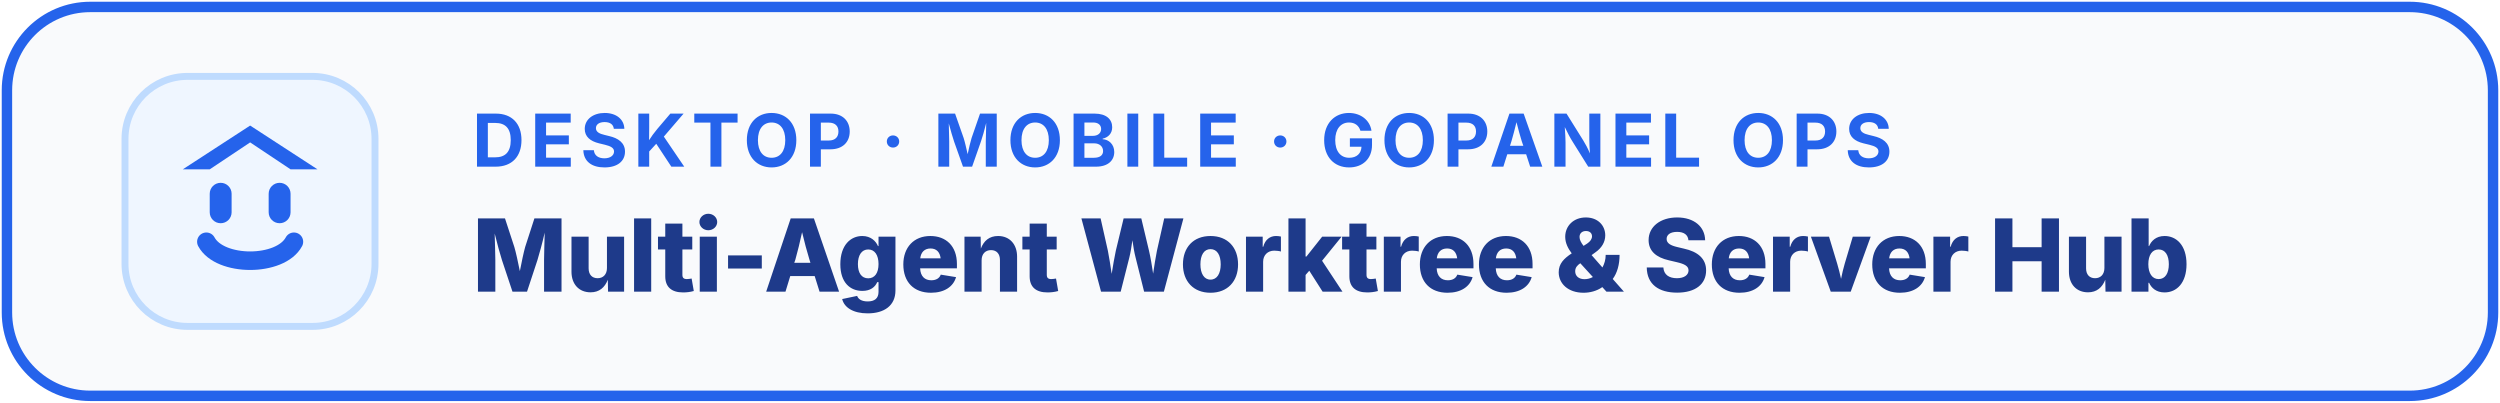
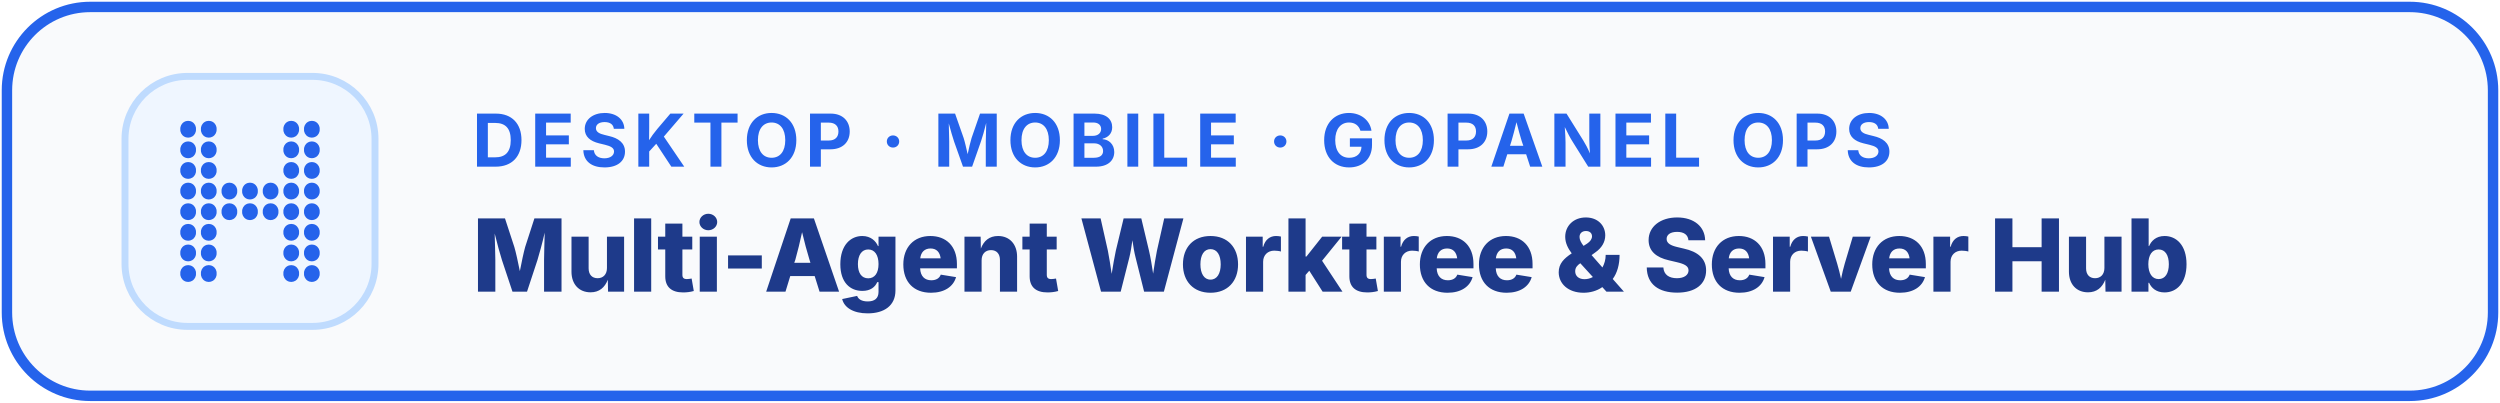
<svg xmlns="http://www.w3.org/2000/svg" viewBox="0 0 360 58" width="360" height="58" fill="none">
  <rect x="1" y="1" width="358" height="56" rx="12" fill="#F8FAFC" fill-opacity="0.9" stroke="#2563EB" stroke-width="1.5" />
  <g transform="translate(18, 11)">
    <rect width="36" height="36" rx="9" fill="#EFF6FF" stroke="#BFDBFE" stroke-width="1" />
-     <g transform="translate(2.5, 3.2) scale(0.485)" fill="#2563EB">
-       <path d="M32 8L52 21H44L32 13L20 21H12L32 8Z" />
-       <rect x="20" y="25" width="6.5" height="12" rx="3.25" />
-       <rect x="37.5" y="25" width="6.5" height="12" rx="3.25" />
-       <path d="M19 42.5C23 50 41 50 45 42.5" stroke="#2563EB" stroke-width="5.5" stroke-linecap="round" fill="none" />
+     <g transform="scale(0.5625)" fill="#2563EB">
+       <path d="M14.16 13.53a2.01 2.01 0 1 0 4.01 0a2.01 2.01 0 1 0 -4.01 0 M19.44 13.53a2.01 2.01 0 1 0 4.01 0a2.01 2.01 0 1 0 -4.01 0 M40.55 13.53a2.01 2.01 0 1 0 4.01 0a2.01 2.01 0 1 0 -4.01 0 M45.83 13.53a2.01 2.01 0 1 0 4.01 0a2.01 2.01 0 1 0 -4.01 0 M14.16 18.80a2.01 2.01 0 1 0 4.01 0a2.01 2.01 0 1 0 -4.01 0 M19.44 18.80a2.01 2.01 0 1 0 4.01 0a2.01 2.01 0 1 0 -4.01 0 M40.55 18.80a2.01 2.01 0 1 0 4.01 0a2.01 2.01 0 1 0 -4.01 0 M45.83 18.80a2.01 2.01 0 1 0 4.01 0a2.01 2.01 0 1 0 -4.01 0 M14.16 24.08a2.01 2.01 0 1 0 4.01 0a2.01 2.01 0 1 0 -4.01 0 M19.44 24.08a2.01 2.01 0 1 0 4.01 0a2.01 2.01 0 1 0 -4.01 0 M40.55 24.08a2.01 2.01 0 1 0 4.01 0a2.01 2.01 0 1 0 -4.01 0 M45.83 24.08a2.01 2.01 0 1 0 4.01 0a2.01 2.01 0 1 0 -4.01 0 M14.16 29.36a2.01 2.01 0 1 0 4.01 0a2.01 2.01 0 1 0 -4.01 0 M19.44 29.36a2.01 2.01 0 1 0 4.01 0a2.01 2.01 0 1 0 -4.01 0 M24.72 29.36a2.01 2.01 0 1 0 4.01 0a2.01 2.01 0 1 0 -4.01 0 M29.99 29.36a2.01 2.01 0 1 0 4.01 0a2.01 2.01 0 1 0 -4.01 0 M35.27 29.36a2.01 2.01 0 1 0 4.01 0a2.01 2.01 0 1 0 -4.01 0 M40.55 29.36a2.01 2.01 0 1 0 4.01 0a2.01 2.01 0 1 0 -4.01 0 M45.83 29.36a2.01 2.01 0 1 0 4.01 0a2.01 2.01 0 1 0 -4.01 0 M14.16 34.64a2.01 2.01 0 1 0 4.01 0a2.01 2.01 0 1 0 -4.01 0 M19.44 34.64a2.01 2.01 0 1 0 4.01 0a2.01 2.01 0 1 0 -4.01 0 M24.72 34.64a2.01 2.01 0 1 0 4.01 0a2.01 2.01 0 1 0 -4.01 0 M29.99 34.64a2.01 2.01 0 1 0 4.01 0a2.01 2.01 0 1 0 -4.01 0 M35.27 34.64a2.01 2.01 0 1 0 4.01 0a2.01 2.01 0 1 0 -4.01 0 M40.55 34.64a2.01 2.01 0 1 0 4.01 0a2.01 2.01 0 1 0 -4.01 0 M45.83 34.64a2.01 2.01 0 1 0 4.01 0a2.01 2.01 0 1 0 -4.01 0 M14.16 39.92a2.01 2.01 0 1 0 4.01 0a2.01 2.01 0 1 0 -4.01 0 M19.44 39.92a2.01 2.01 0 1 0 4.01 0a2.01 2.01 0 1 0 -4.01 0 M40.55 39.92a2.01 2.01 0 1 0 4.01 0a2.01 2.01 0 1 0 -4.01 0 M45.83 39.92a2.01 2.01 0 1 0 4.01 0a2.01 2.01 0 1 0 -4.01 0 M14.16 45.20a2.01 2.01 0 1 0 4.01 0a2.01 2.01 0 1 0 -4.01 0 M19.44 45.20a2.01 2.01 0 1 0 4.01 0a2.01 2.01 0 1 0 -4.01 0 M40.55 45.20a2.01 2.01 0 1 0 4.01 0a2.01 2.01 0 1 0 -4.01 0 M45.83 45.20a2.01 2.01 0 1 0 4.01 0a2.01 2.01 0 1 0 -4.01 0 M14.16 50.47a2.01 2.01 0 1 0 4.01 0a2.01 2.01 0 1 0 -4.01 0 M19.44 50.47a2.01 2.01 0 1 0 4.01 0a2.01 2.01 0 1 0 -4.01 0 M40.55 50.47a2.01 2.01 0 1 0 4.01 0a2.01 2.01 0 1 0 -4.01 0 M45.83 50.47a2.01 2.01 0 1 0 4.01 0a2.01 2.01 0 1 0 -4.01 0" />
    </g>
  </g>
  <text x="68" y="24" fill="#2563EB" font-family="-apple-system, BlinkMacSystemFont, 'SF Pro Text', 'Inter', 'Segoe UI', Roboto, Helvetica, Arial, sans-serif" font-size="10.5" font-weight="700" letter-spacing="0.8">DESKTOP · MOBILE · GOPANEL OPS</text>
  <text x="68" y="42" fill="#1E3A8A" font-family="-apple-system, BlinkMacSystemFont, 'SF Pro Display', 'Inter', 'Segoe UI', Roboto, Helvetica, Arial, sans-serif" font-size="14.5" font-weight="800" letter-spacing="-0.2">Multi-Agent Worktree &amp; Server Hub</text>
</svg>
